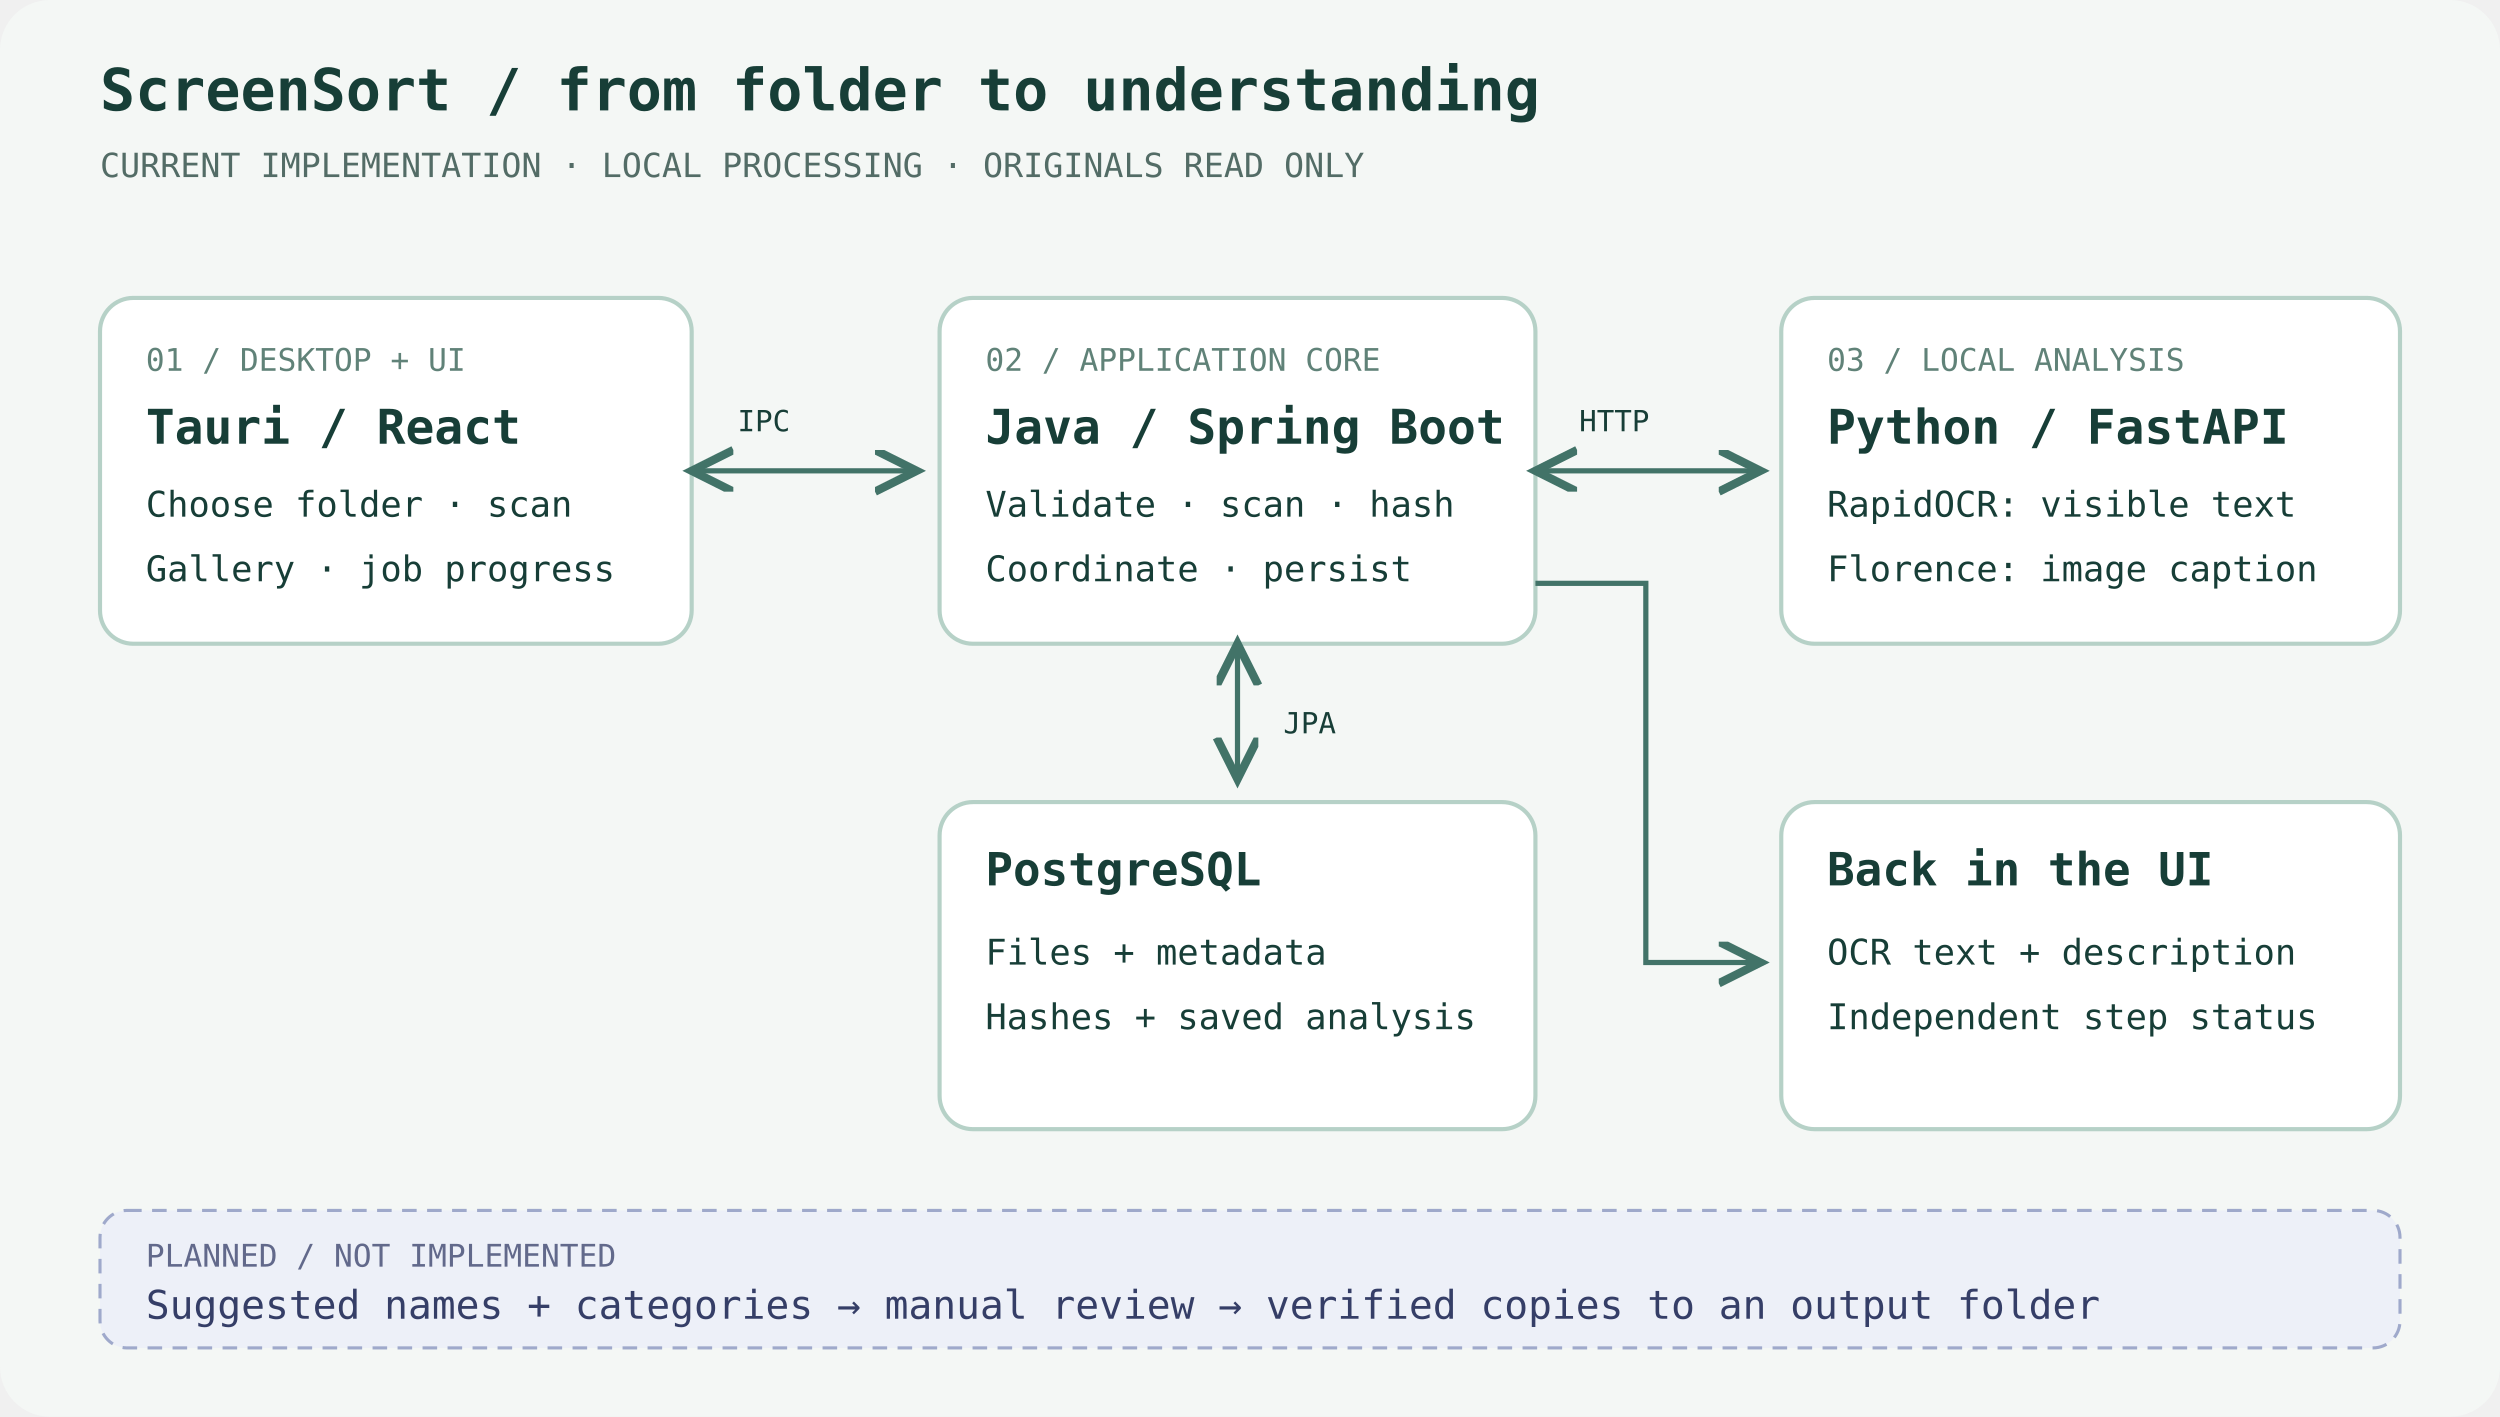
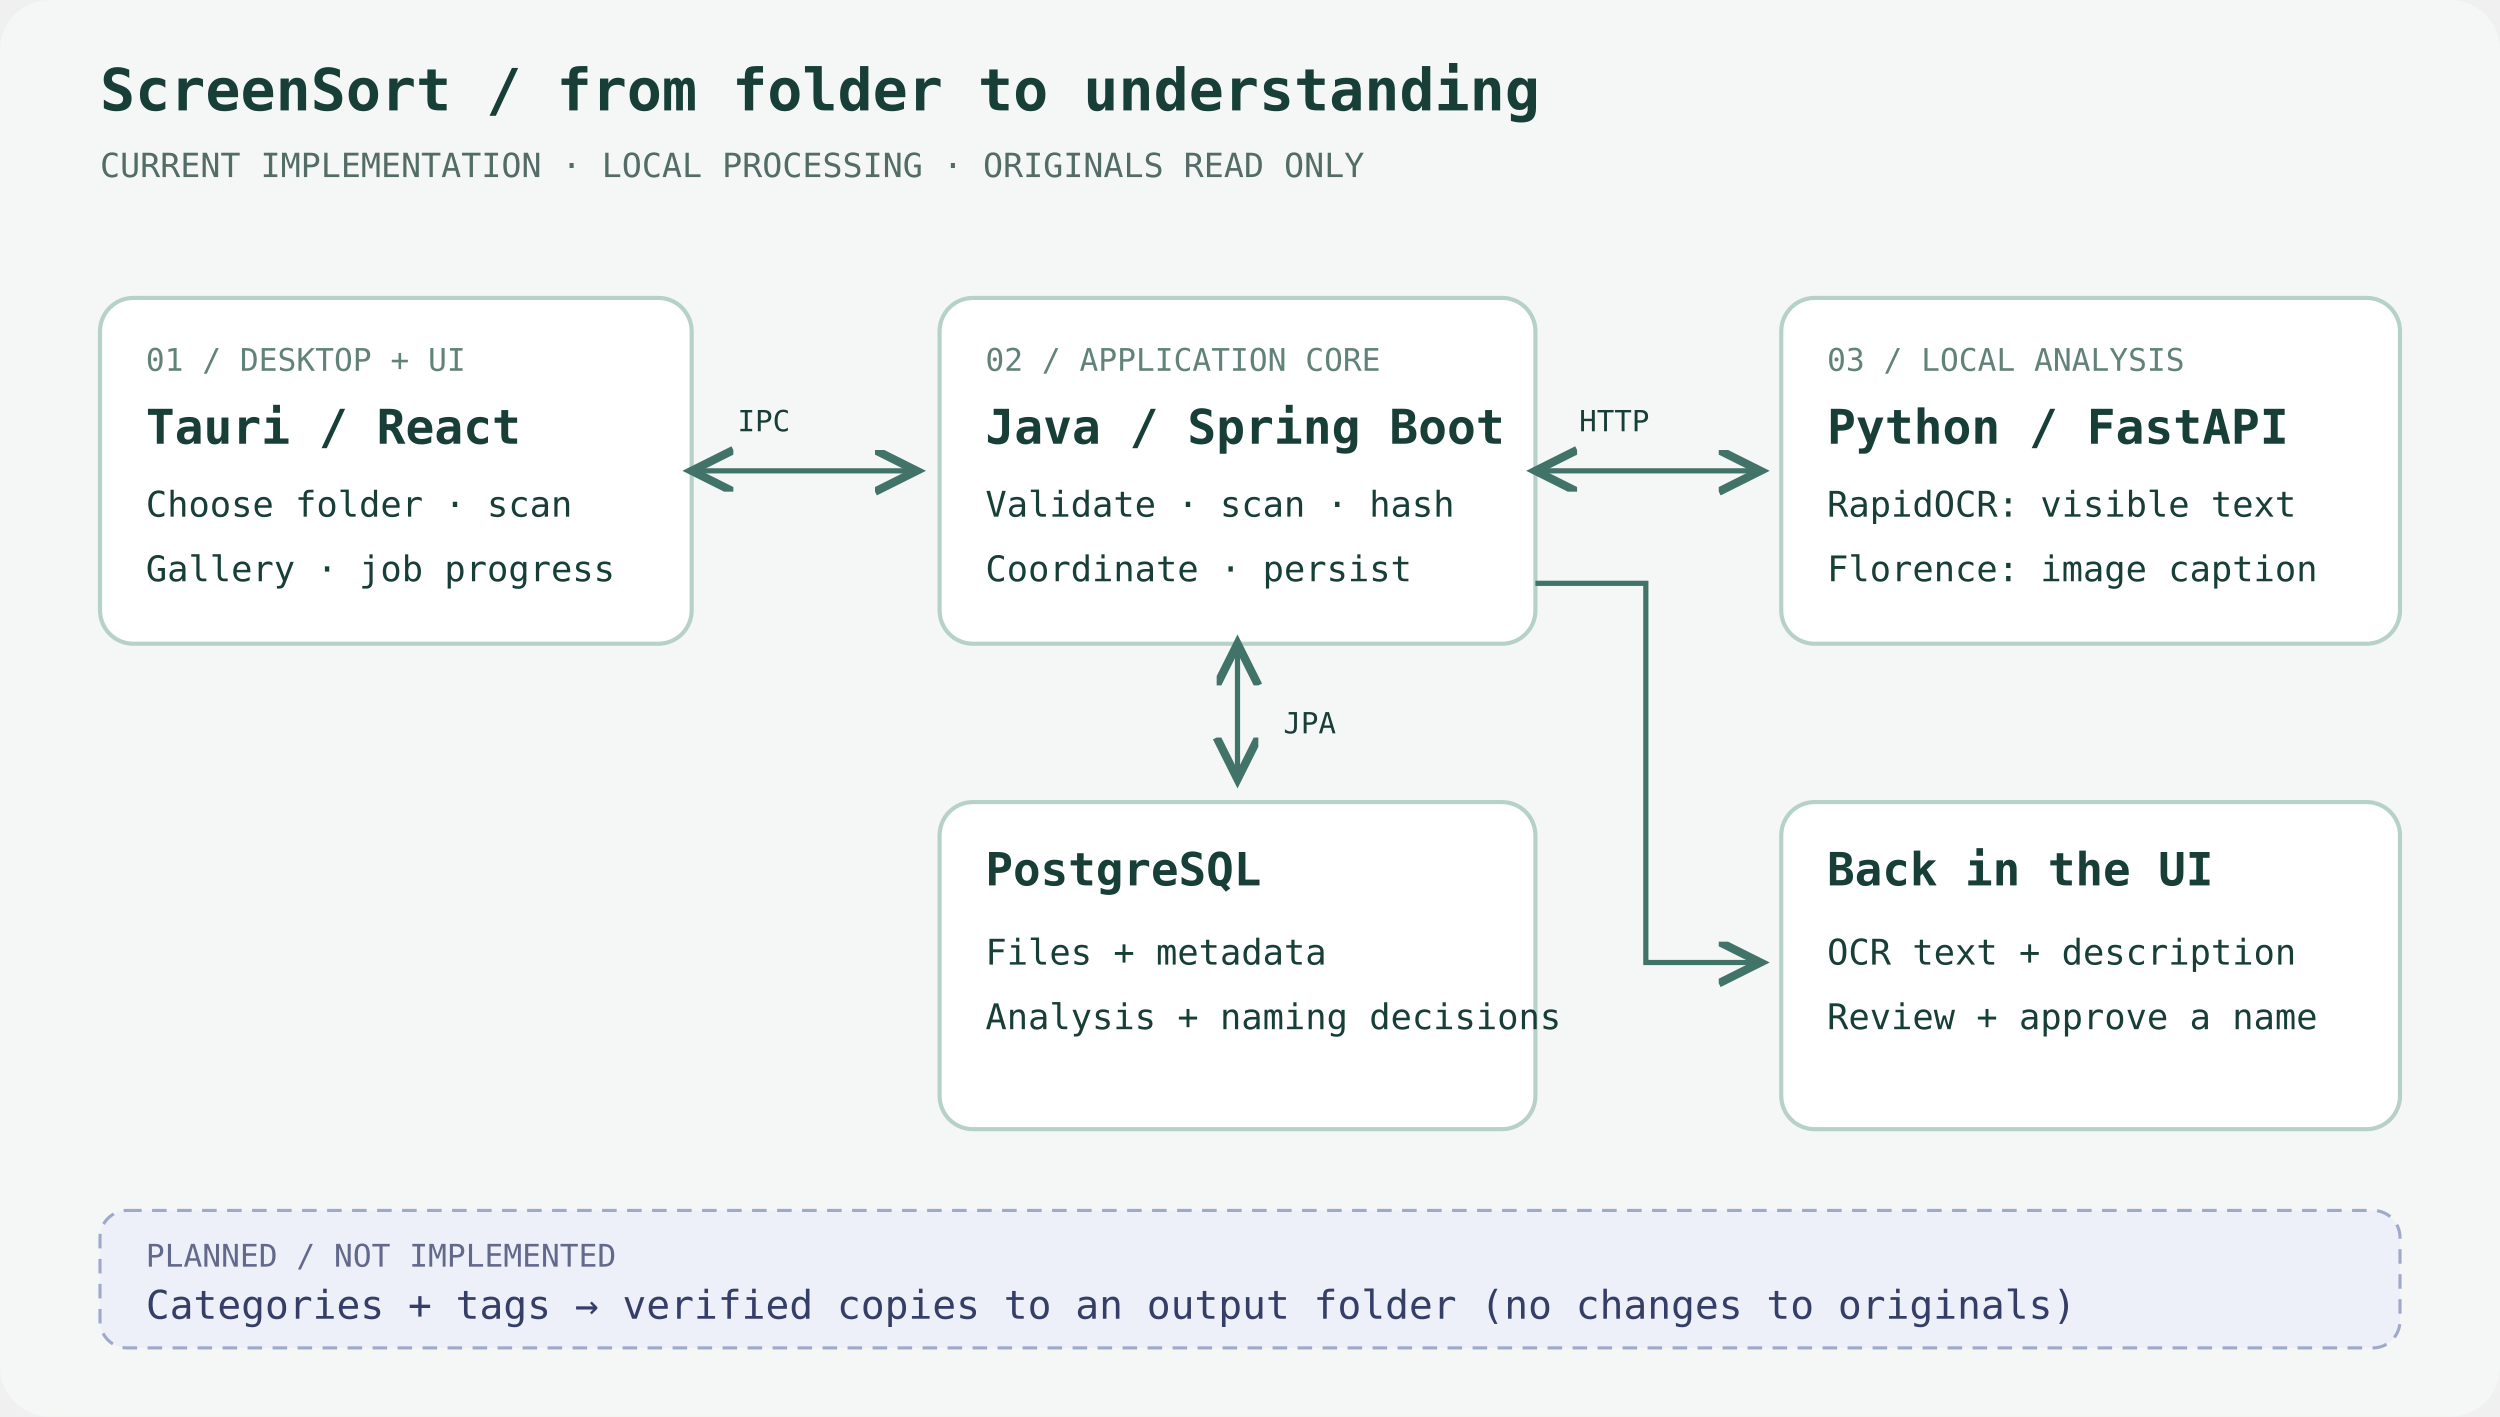
<svg xmlns="http://www.w3.org/2000/svg" width="1200" height="680" viewBox="0 0 1200 680" role="img" aria-labelledby="title desc">
  <defs>
    <marker id="arrow" markerWidth="10" markerHeight="10" refX="8" refY="4" orient="auto-start-reverse">
      <path d="M0 0L8 4L0 8" fill="none" stroke="#427368" stroke-width="1.6" />
    </marker>
  </defs>
  <rect width="1200" height="680" rx="24" fill="#f4f7f5" />
  <g font-family="Consolas,monospace" fill="#173e37">
    <text x="48" y="53" font-size="28" font-weight="bold">ScreenSort / from folder to understanding</text>
    <text x="48" y="85" font-size="16" fill="#536c66">CURRENT IMPLEMENTATION · LOCAL PROCESSING · ORIGINALS READ ONLY</text>
    <g stroke="#b6d1c7" stroke-width="2" fill="#ffffff">
      <rect x="48" y="143" width="284" height="166" rx="16" />
      <rect x="451" y="143" width="286" height="166" rx="16" />
      <rect x="855" y="143" width="297" height="166" rx="16" />
      <rect x="451" y="385" width="286" height="157" rx="16" />
      <rect x="855" y="385" width="297" height="157" rx="16" />
    </g>
    <text x="70" y="178" font-size="15" fill="#608278">01 / DESKTOP + UI</text>
    <text x="70" y="213" font-size="23" font-weight="bold">Tauri / React</text>
    <text x="70" y="248" font-size="17">Choose folder · scan</text>
    <text x="70" y="279" font-size="17">Gallery · job progress</text>
    <text x="473" y="178" font-size="15" fill="#608278">02 / APPLICATION CORE</text>
    <text x="473" y="213" font-size="23" font-weight="bold">Java / Spring Boot</text>
    <text x="473" y="248" font-size="17">Validate · scan · hash</text>
    <text x="473" y="279" font-size="17">Coordinate · persist</text>
    <text x="877" y="178" font-size="15" fill="#608278">03 / LOCAL ANALYSIS</text>
    <text x="877" y="213" font-size="23" font-weight="bold">Python / FastAPI</text>
    <text x="877" y="248" font-size="17">RapidOCR: visible text</text>
    <text x="877" y="279" font-size="17">Florence: image caption</text>
    <text x="473" y="425" font-size="22" font-weight="bold">PostgreSQL</text>
    <text x="473" y="463" font-size="17">Files + metadata</text>
-     <text x="473" y="494" font-size="17">Hashes + saved analysis</text>
+     <text x="473" y="494" font-size="17">Analysis + naming decisions</text>
    <text x="877" y="425" font-size="22" font-weight="bold">Back in the UI</text>
    <text x="877" y="463" font-size="17">OCR text + description</text>
-     <text x="877" y="494" font-size="17">Independent step status</text>
+     <text x="877" y="494" font-size="17">Review + approve a name</text>
    <g stroke="#427368" stroke-width="2.5" fill="none" marker-end="url(#arrow)">
      <path d="M332 226H440" marker-start="url(#arrow)" />
      <path d="M737 226H845" marker-start="url(#arrow)" />
      <path d="M594 309V374" marker-start="url(#arrow)" />
      <path d="M737 280H790V462H845" />
    </g>
    <text x="354" y="207" font-size="14">IPC</text>
    <text x="758" y="207" font-size="14">HTTP</text>
    <text x="616" y="352" font-size="14">JPA</text>
    <rect x="48" y="581" width="1104" height="66" rx="13" fill="#edf0f8" stroke="#9fa9cb" stroke-width="1.5" stroke-dasharray="7 5" />
    <text x="70" y="608" font-size="15" fill="#62698b">PLANNED / NOT IMPLEMENTED</text>
-     <text x="70" y="633" font-size="19" fill="#353e67">Suggested names + categories → manual review → verified copies to an output folder</text>
+     <text x="70" y="633" font-size="19" fill="#353e67">Categories + tags → verified copies to an output folder (no changes to originals)</text>
  </g>
</svg>
